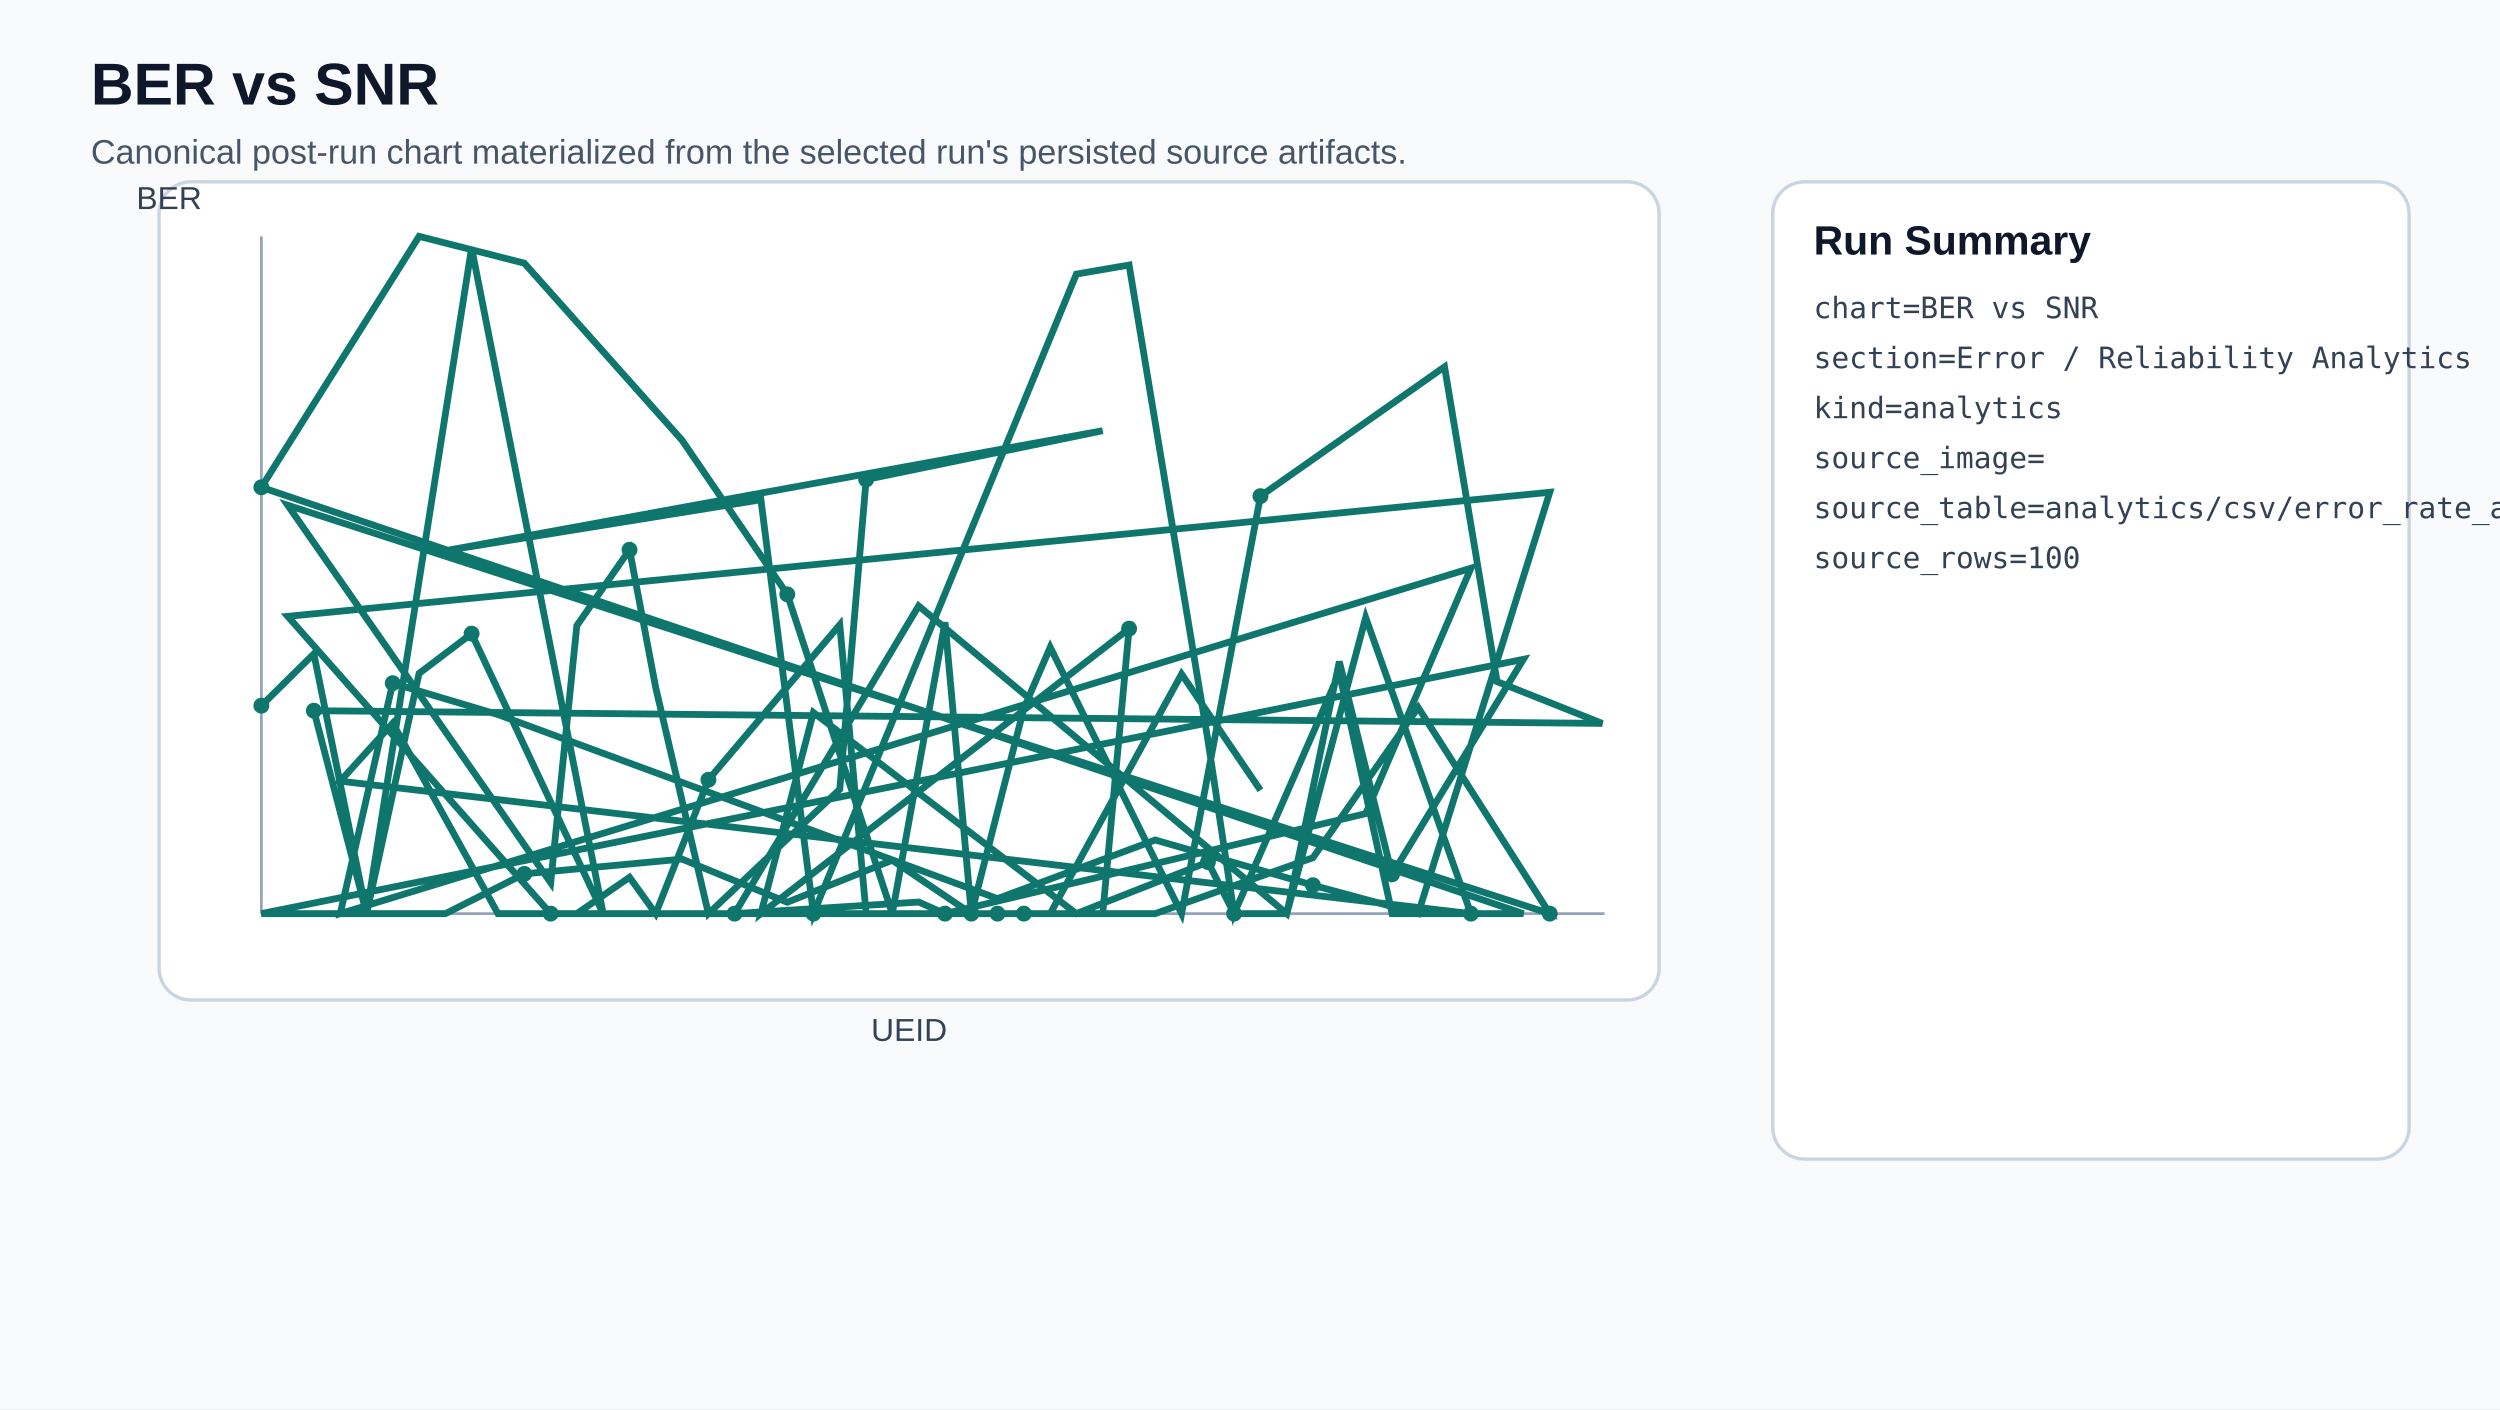
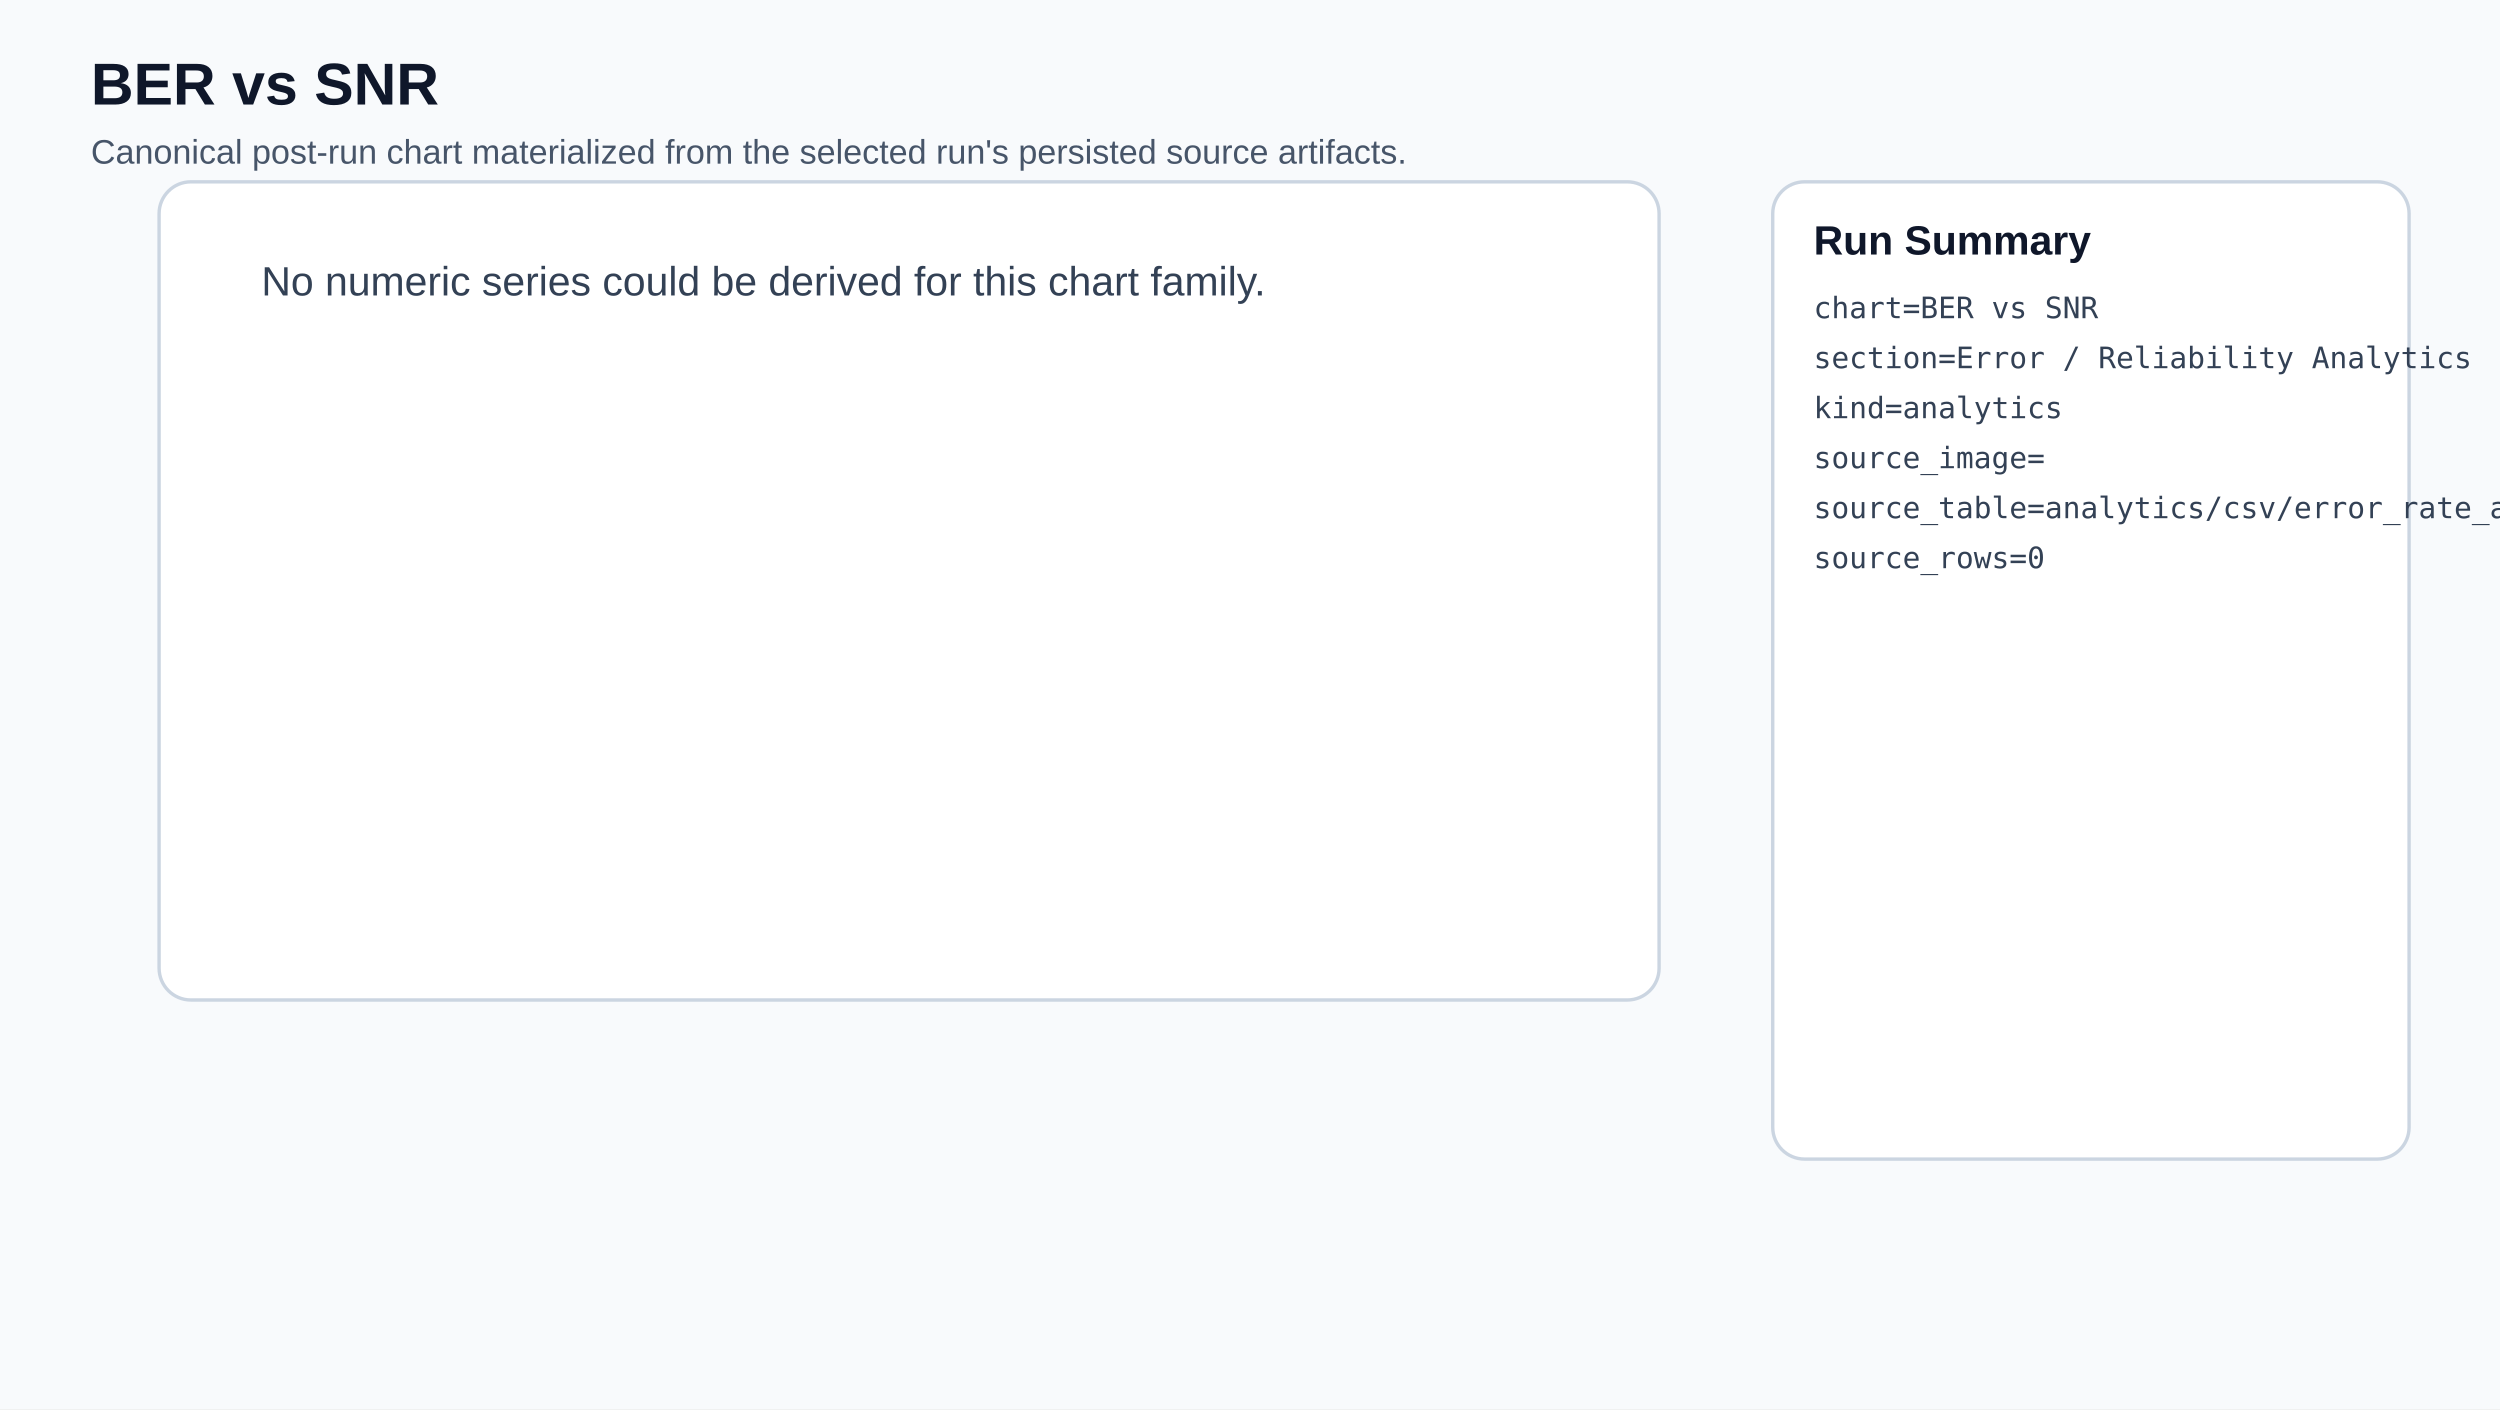
<svg xmlns="http://www.w3.org/2000/svg" width="1100" height="620" viewBox="0 0 1100 620">
  <rect width="100%" height="100%" fill="#f8fafc" />
  <text x="40" y="46" font-family="Segoe UI,Arial,sans-serif" font-size="26" font-weight="700" fill="#0f172a">BER vs SNR</text>
  <text x="40" y="72" font-family="Segoe UI,Arial,sans-serif" font-size="15" fill="#475569">Canonical post-run chart materialized from the selected run's persisted source artifacts.</text>
  <rect x="70" y="80" width="660" height="360" rx="14" fill="#ffffff" stroke="#cbd5e1" stroke-width="1.5" />
-   <line x1="115" y1="402" x2="706" y2="402" stroke="#94a3b8" stroke-width="1.2" />
-   <line x1="115" y1="104" x2="115" y2="402" stroke="#94a3b8" stroke-width="1.2" />
-   <polyline fill="none" stroke="#0f766e" stroke-width="3" points="115.0,310.5 138.1,287.7 161.3,402.0 184.4,296.3 207.5,278.8 265.4,402.0 323.2,402.0 404.2,396.9 415.8,402.0 600.9,358.0 647.2,250.0 149.7,402.0 172.8,300.6 219.1,314.4 438.9,395.4 508.3,369.6 577.7,389.5 624.0,402.0 681.9,216.6 126.6,271.2 242.3,402.0 253.8,402.0 277.0,386.0 288.5,402.0 311.7,343.1 369.5,274.9 381.1,402.0 485.2,402.0 496.8,276.6 334.8,402.0 357.9,313.5 473.6,402.0 531.5,379.3 543.0,402.0 566.2,402.0 589.3,291.1 612.5,384.7 670.3,290.1 115.0,402.0 196.0,402.0 230.7,384.5 300.1,378.0 346.4,397.0 392.6,378.5 427.4,402.0 450.5,311.7 462.1,284.8 519.9,402.0 554.6,218.3 635.6,161.4 658.7,299.9 705.0,318.3 138.1,312.7 161.3,402.0 207.5,109.1 265.4,402.0 323.2,402.0 404.2,266.6 566.2,402.0 600.9,271.7 647.2,402.0 149.7,343.7 172.8,318.2 219.1,402.0 438.9,402.0 508.3,402.0 577.7,377.4 624.0,311.3 681.9,402.0 126.6,222.3 242.3,388.4 253.8,275.3 277.0,241.9 288.5,302.5 311.7,402.0 369.5,347.3 381.1,211.0 485.2,189.5 196.0,242.3 334.8,219.9 357.9,402.0 473.6,120.6 496.8,116.6 531.5,325.8 543.0,402.0 589.3,296.1 612.5,402.0 670.3,402.0 115.0,214.4 184.4,104.0 230.7,115.8 300.1,193.7 346.4,261.5 392.6,402.0 415.8,273.8 427.4,402.0 450.5,402.0 462.1,402.0 519.9,296.6 554.6,347.7" />
-   <circle cx="115.0" cy="310.5" r="3.5" fill="#0f766e" />
-   <circle cx="207.5" cy="278.8" r="3.5" fill="#0f766e" />
-   <circle cx="415.8" cy="402.0" r="3.5" fill="#0f766e" />
-   <circle cx="172.8" cy="300.6" r="3.5" fill="#0f766e" />
-   <circle cx="577.7" cy="389.5" r="3.5" fill="#0f766e" />
-   <circle cx="242.3" cy="402.0" r="3.5" fill="#0f766e" />
-   <circle cx="311.7" cy="343.1" r="3.5" fill="#0f766e" />
-   <circle cx="496.8" cy="276.6" r="3.5" fill="#0f766e" />
-   <circle cx="531.5" cy="379.3" r="3.5" fill="#0f766e" />
-   <circle cx="612.5" cy="384.7" r="3.5" fill="#0f766e" />
-   <circle cx="230.7" cy="384.5" r="3.5" fill="#0f766e" />
-   <circle cx="427.4" cy="402.0" r="3.5" fill="#0f766e" />
-   <circle cx="554.6" cy="218.3" r="3.5" fill="#0f766e" />
-   <circle cx="138.1" cy="312.7" r="3.5" fill="#0f766e" />
-   <circle cx="323.2" cy="402.0" r="3.5" fill="#0f766e" />
-   <circle cx="647.2" cy="402.0" r="3.5" fill="#0f766e" />
-   <circle cx="438.9" cy="402.0" r="3.5" fill="#0f766e" />
-   <circle cx="681.9" cy="402.0" r="3.5" fill="#0f766e" />
-   <circle cx="277.0" cy="241.9" r="3.5" fill="#0f766e" />
-   <circle cx="381.1" cy="211.0" r="3.5" fill="#0f766e" />
-   <circle cx="357.9" cy="402.0" r="3.5" fill="#0f766e" />
-   <circle cx="543.0" cy="402.0" r="3.5" fill="#0f766e" />
-   <circle cx="115.0" cy="214.4" r="3.5" fill="#0f766e" />
-   <circle cx="346.4" cy="261.5" r="3.5" fill="#0f766e" />
-   <circle cx="450.5" cy="402.0" r="3.5" fill="#0f766e" />
-   <text x="400.0" y="458" text-anchor="middle" font-family="Segoe UI,Arial,sans-serif" font-size="14" fill="#334155">UEID</text>
-   <text x="60" y="92" font-family="Segoe UI,Arial,sans-serif" font-size="14" fill="#334155">BER</text>
+   <text x="115" y="130" font-family="Segoe UI,Arial,sans-serif" font-size="18" fill="#334155">No numeric series could be derived for this chart family.</text>
  <rect x="780" y="80" width="280" height="430" rx="14" fill="#ffffff" stroke="#cbd5e1" stroke-width="1.5" />
  <text x="798" y="112" font-family="Segoe UI,Arial,sans-serif" font-size="18" font-weight="700" fill="#0f172a">Run Summary</text>
  <text x="798" y="140" font-family="Consolas,Segoe UI Mono,monospace" font-size="13" fill="#334155">chart=BER vs SNR</text>
  <text x="798" y="162" font-family="Consolas,Segoe UI Mono,monospace" font-size="13" fill="#334155">section=Error / Reliability Analytics</text>
  <text x="798" y="184" font-family="Consolas,Segoe UI Mono,monospace" font-size="13" fill="#334155">kind=analytics</text>
  <text x="798" y="206" font-family="Consolas,Segoe UI Mono,monospace" font-size="13" fill="#334155">source_image=</text>
  <text x="798" y="228" font-family="Consolas,Segoe UI Mono,monospace" font-size="13" fill="#334155">source_table=analytics/csv/error_rate_analytics.csv</text>
-   <text x="798" y="250" font-family="Consolas,Segoe UI Mono,monospace" font-size="13" fill="#334155">source_rows=100</text>
+   <text x="798" y="250" font-family="Consolas,Segoe UI Mono,monospace" font-size="13" fill="#334155">source_rows=0</text>
</svg>
